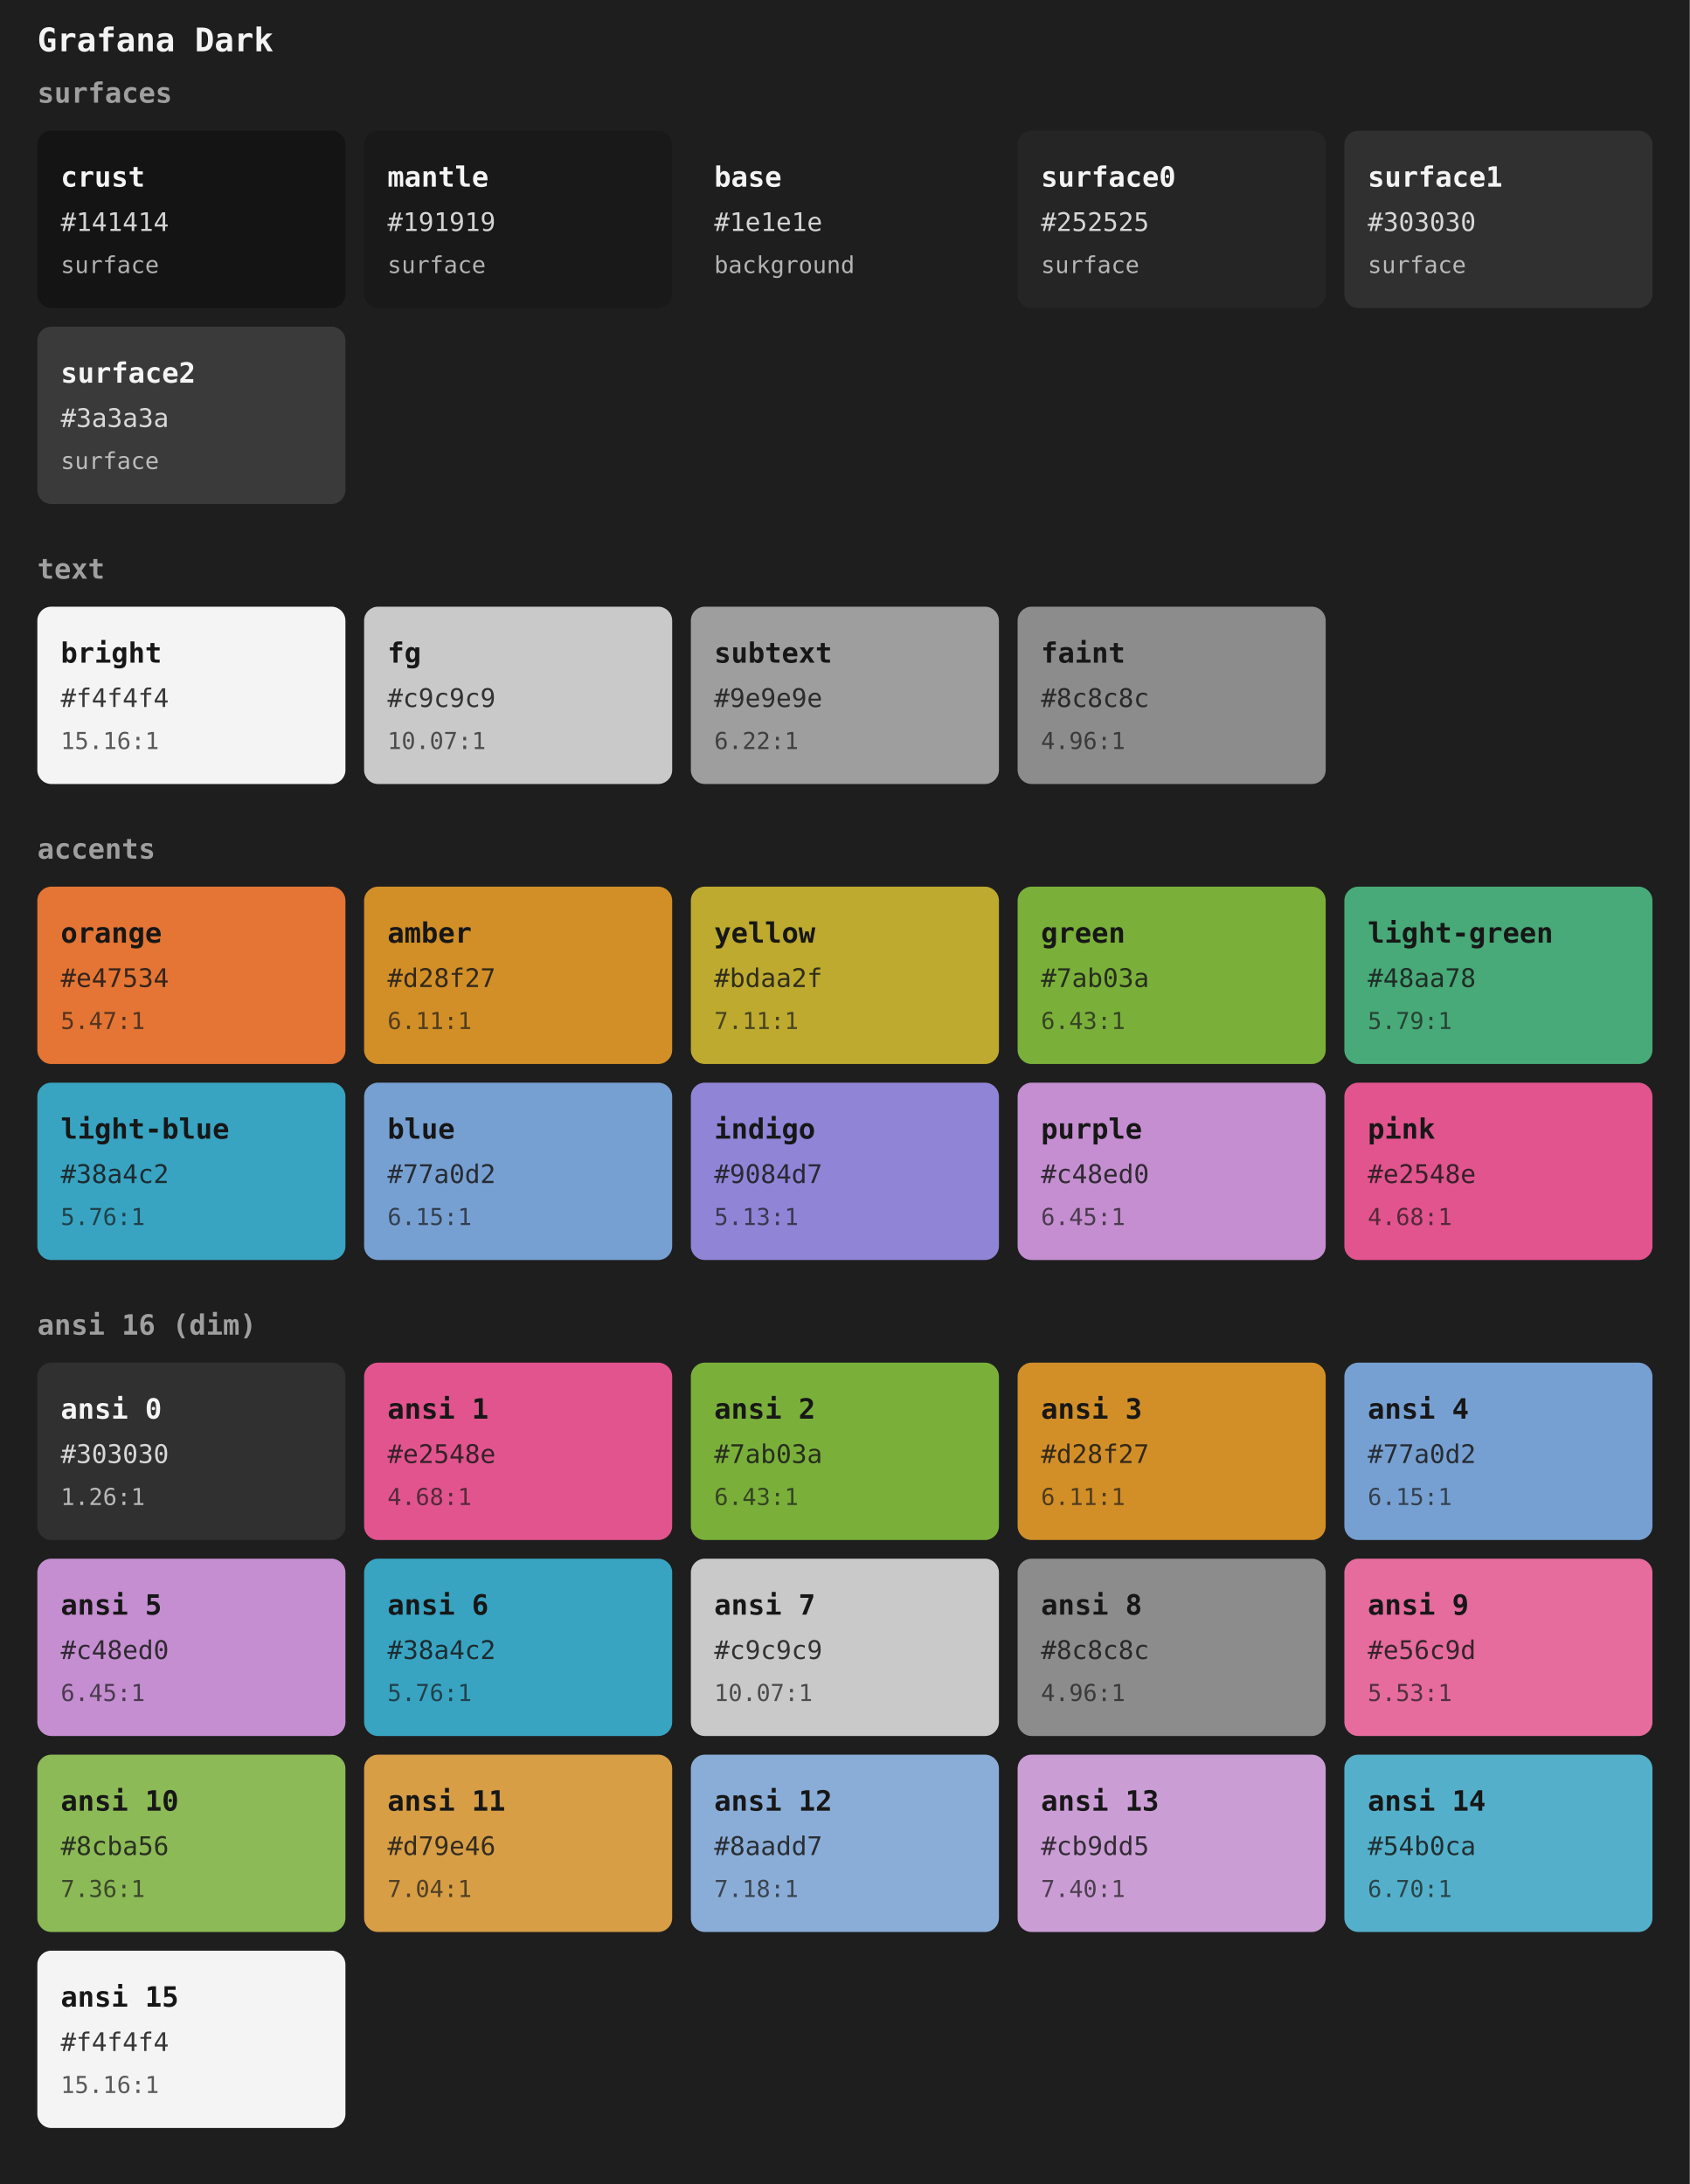
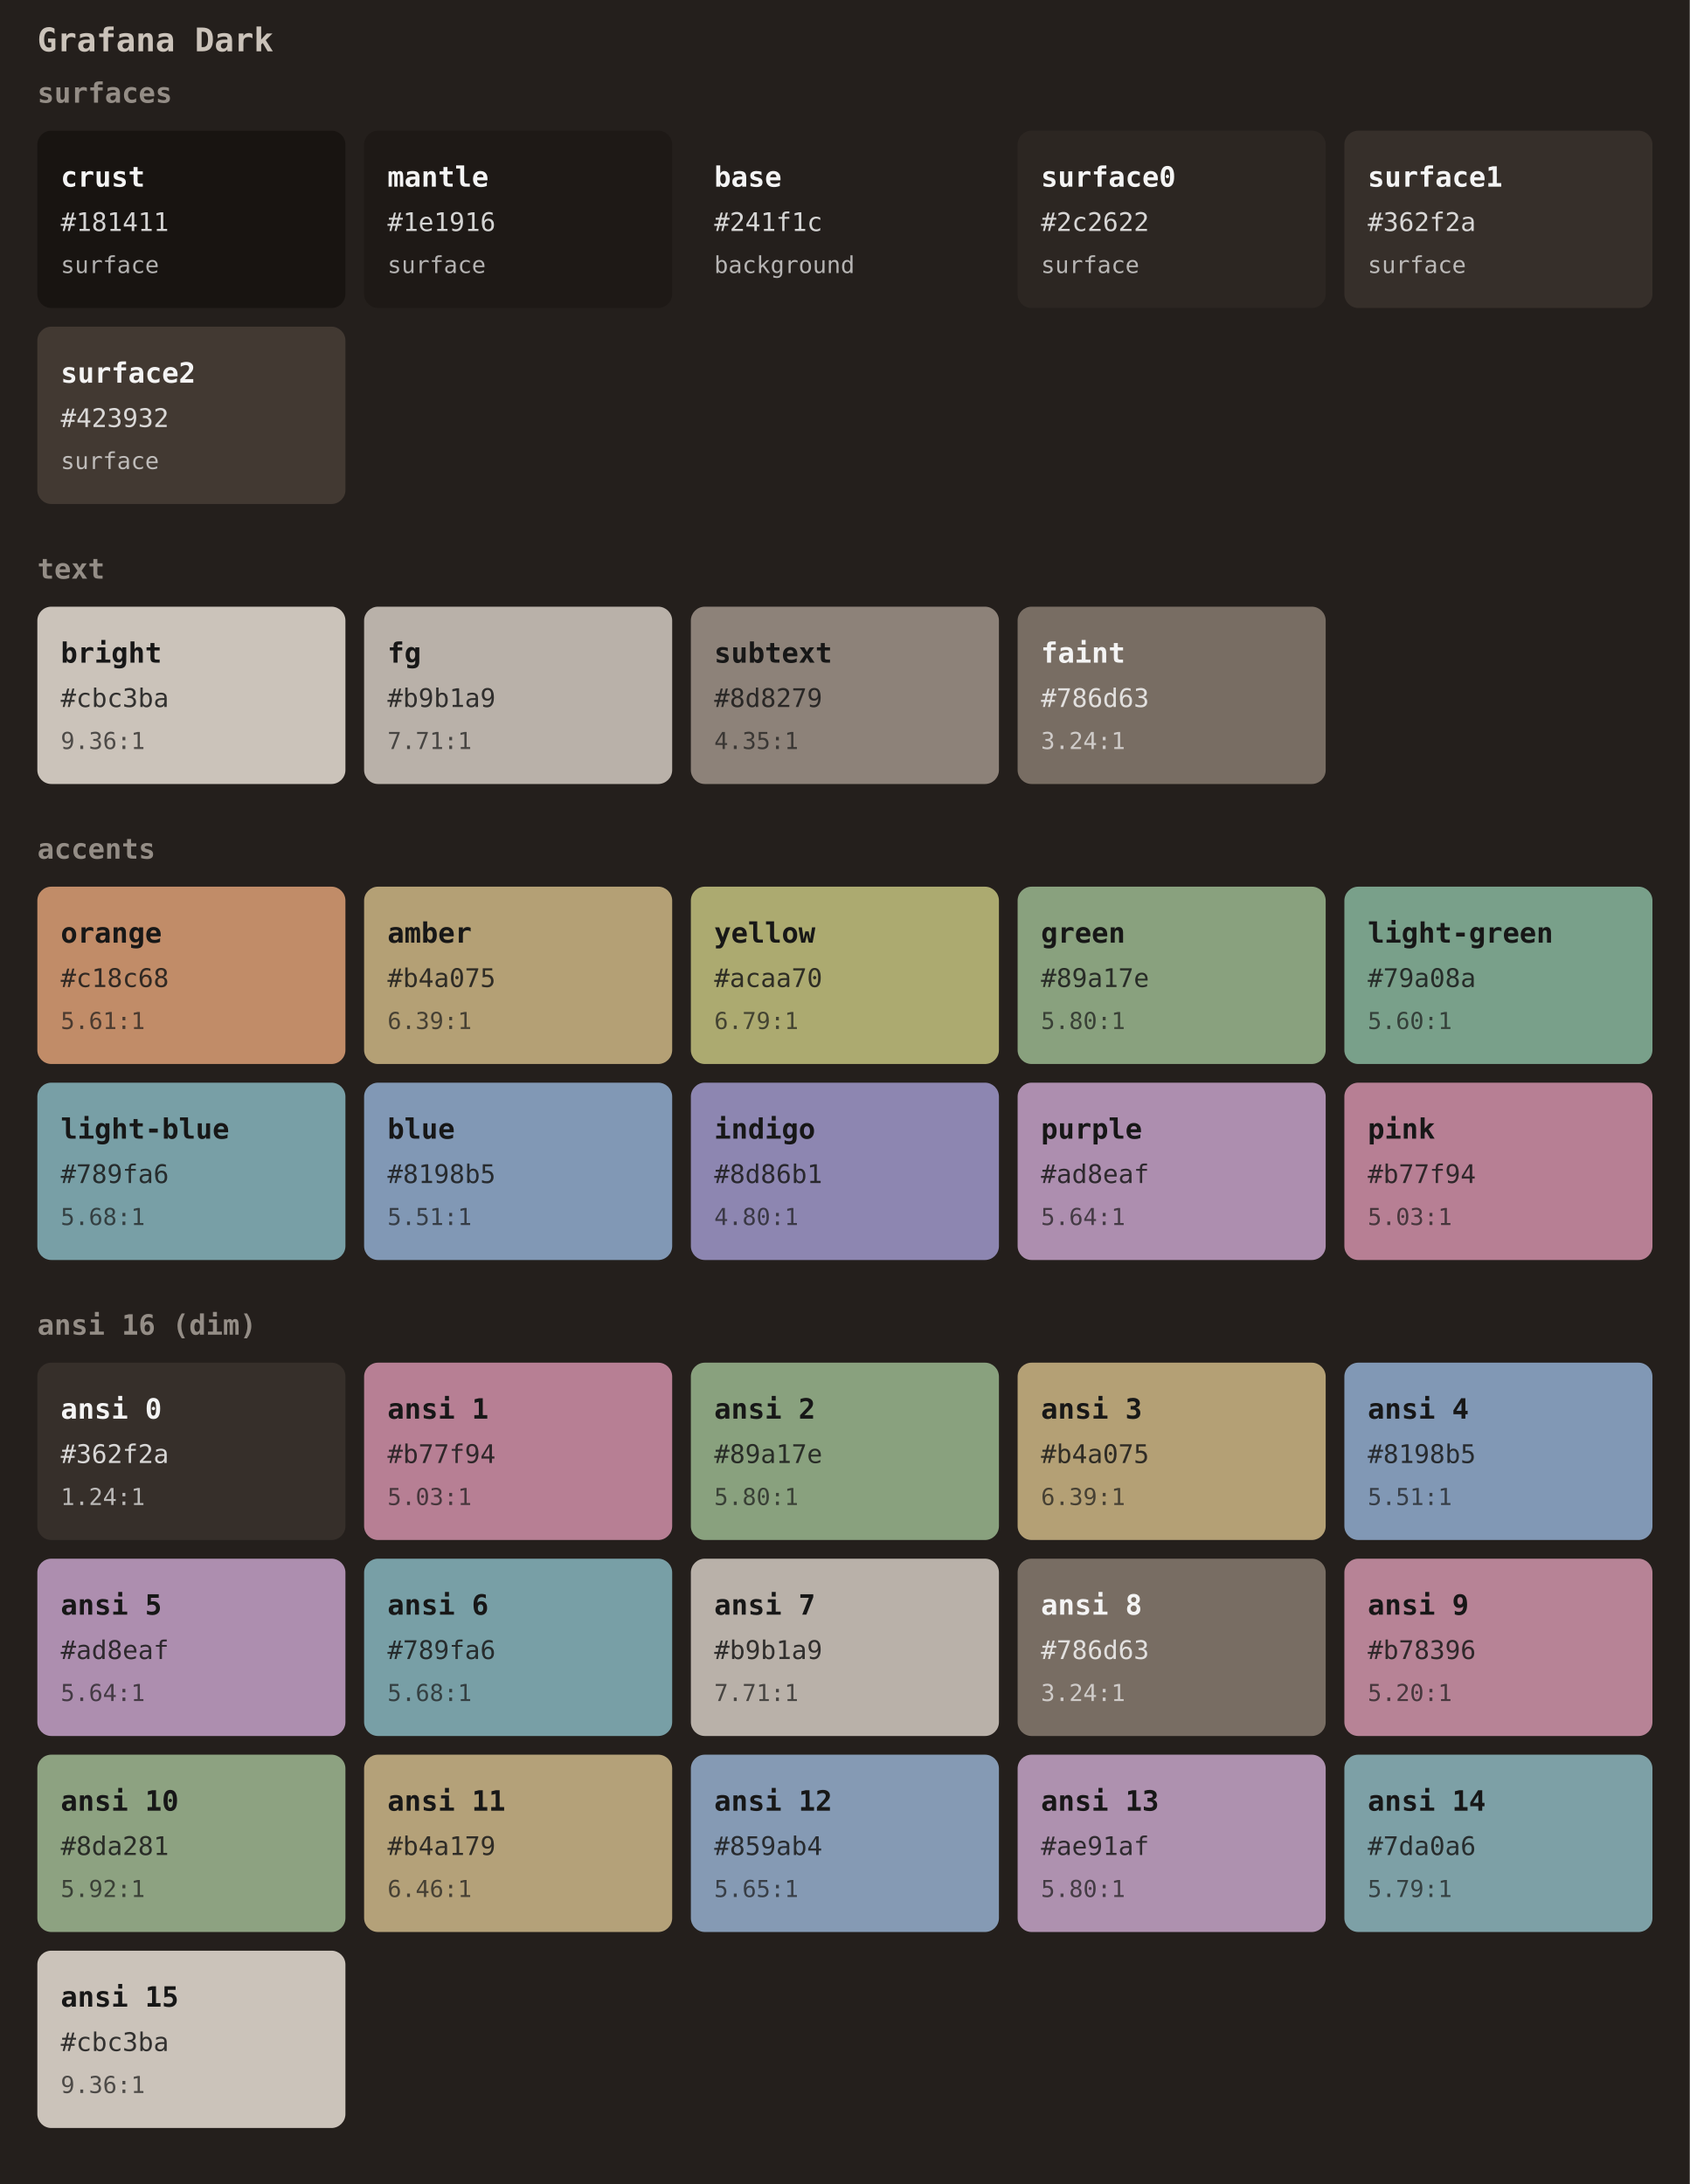
<svg xmlns="http://www.w3.org/2000/svg" width="724" height="936" viewBox="0 0 724 936" role="img" aria-label="Grafana Dark palette swatches">
-   <rect width="724" height="936" fill="#1e1e1e" />
-   <text x="16" y="22" font-family="ui-monospace, SFMono-Regular, Menlo, Consolas, monospace" font-size="14" font-weight="700" fill="#f4f4f4">Grafana Dark</text>
-   <text x="16" y="44" font-family="ui-monospace, SFMono-Regular, Menlo, Consolas, monospace" font-size="12" font-weight="700" fill="#c9c9c9" opacity="0.75">surfaces</text>
-   <rect x="16" y="56" width="132" height="76" rx="6" fill="#141414" />
+   <rect width="724" height="936" fill="#241f1c" />
+   <text x="16" y="22" font-family="ui-monospace, SFMono-Regular, Menlo, Consolas, monospace" font-size="14" font-weight="700" fill="#cbc3ba">Grafana Dark</text>
+   <text x="16" y="44" font-family="ui-monospace, SFMono-Regular, Menlo, Consolas, monospace" font-size="12" font-weight="700" fill="#b9b1a9" opacity="0.75">surfaces</text>
+   <rect x="16" y="56" width="132" height="76" rx="6" fill="#181411" />
  <text x="26" y="80" font-family="ui-monospace, SFMono-Regular, Menlo, Consolas, monospace" font-size="12" font-weight="600" fill="#f4f4f4">crust</text>
-   <text x="26" y="99" font-family="ui-monospace, SFMono-Regular, Menlo, Consolas, monospace" font-size="11" fill="#f4f4f4" opacity="0.85">#141414</text>
+   <text x="26" y="99" font-family="ui-monospace, SFMono-Regular, Menlo, Consolas, monospace" font-size="11" fill="#f4f4f4" opacity="0.85">#181411</text>
  <text x="26" y="117" font-family="ui-monospace, SFMono-Regular, Menlo, Consolas, monospace" font-size="10" fill="#f4f4f4" opacity="0.7">surface</text>
-   <rect x="156" y="56" width="132" height="76" rx="6" fill="#191919" />
+   <rect x="156" y="56" width="132" height="76" rx="6" fill="#1e1916" />
  <text x="166" y="80" font-family="ui-monospace, SFMono-Regular, Menlo, Consolas, monospace" font-size="12" font-weight="600" fill="#f4f4f4">mantle</text>
-   <text x="166" y="99" font-family="ui-monospace, SFMono-Regular, Menlo, Consolas, monospace" font-size="11" fill="#f4f4f4" opacity="0.85">#191919</text>
+   <text x="166" y="99" font-family="ui-monospace, SFMono-Regular, Menlo, Consolas, monospace" font-size="11" fill="#f4f4f4" opacity="0.85">#1e1916</text>
  <text x="166" y="117" font-family="ui-monospace, SFMono-Regular, Menlo, Consolas, monospace" font-size="10" fill="#f4f4f4" opacity="0.7">surface</text>
-   <rect x="296" y="56" width="132" height="76" rx="6" fill="#1e1e1e" />
+   <rect x="296" y="56" width="132" height="76" rx="6" fill="#241f1c" />
  <text x="306" y="80" font-family="ui-monospace, SFMono-Regular, Menlo, Consolas, monospace" font-size="12" font-weight="600" fill="#f4f4f4">base</text>
-   <text x="306" y="99" font-family="ui-monospace, SFMono-Regular, Menlo, Consolas, monospace" font-size="11" fill="#f4f4f4" opacity="0.85">#1e1e1e</text>
+   <text x="306" y="99" font-family="ui-monospace, SFMono-Regular, Menlo, Consolas, monospace" font-size="11" fill="#f4f4f4" opacity="0.85">#241f1c</text>
  <text x="306" y="117" font-family="ui-monospace, SFMono-Regular, Menlo, Consolas, monospace" font-size="10" fill="#f4f4f4" opacity="0.7">background</text>
-   <rect x="436" y="56" width="132" height="76" rx="6" fill="#252525" />
+   <rect x="436" y="56" width="132" height="76" rx="6" fill="#2c2622" />
  <text x="446" y="80" font-family="ui-monospace, SFMono-Regular, Menlo, Consolas, monospace" font-size="12" font-weight="600" fill="#f4f4f4">surface0</text>
-   <text x="446" y="99" font-family="ui-monospace, SFMono-Regular, Menlo, Consolas, monospace" font-size="11" fill="#f4f4f4" opacity="0.85">#252525</text>
+   <text x="446" y="99" font-family="ui-monospace, SFMono-Regular, Menlo, Consolas, monospace" font-size="11" fill="#f4f4f4" opacity="0.85">#2c2622</text>
  <text x="446" y="117" font-family="ui-monospace, SFMono-Regular, Menlo, Consolas, monospace" font-size="10" fill="#f4f4f4" opacity="0.7">surface</text>
-   <rect x="576" y="56" width="132" height="76" rx="6" fill="#303030" />
+   <rect x="576" y="56" width="132" height="76" rx="6" fill="#362f2a" />
  <text x="586" y="80" font-family="ui-monospace, SFMono-Regular, Menlo, Consolas, monospace" font-size="12" font-weight="600" fill="#f4f4f4">surface1</text>
-   <text x="586" y="99" font-family="ui-monospace, SFMono-Regular, Menlo, Consolas, monospace" font-size="11" fill="#f4f4f4" opacity="0.85">#303030</text>
+   <text x="586" y="99" font-family="ui-monospace, SFMono-Regular, Menlo, Consolas, monospace" font-size="11" fill="#f4f4f4" opacity="0.85">#362f2a</text>
  <text x="586" y="117" font-family="ui-monospace, SFMono-Regular, Menlo, Consolas, monospace" font-size="10" fill="#f4f4f4" opacity="0.7">surface</text>
-   <rect x="16" y="140" width="132" height="76" rx="6" fill="#3a3a3a" />
+   <rect x="16" y="140" width="132" height="76" rx="6" fill="#423932" />
  <text x="26" y="164" font-family="ui-monospace, SFMono-Regular, Menlo, Consolas, monospace" font-size="12" font-weight="600" fill="#f4f4f4">surface2</text>
-   <text x="26" y="183" font-family="ui-monospace, SFMono-Regular, Menlo, Consolas, monospace" font-size="11" fill="#f4f4f4" opacity="0.85">#3a3a3a</text>
+   <text x="26" y="183" font-family="ui-monospace, SFMono-Regular, Menlo, Consolas, monospace" font-size="11" fill="#f4f4f4" opacity="0.85">#423932</text>
  <text x="26" y="201" font-family="ui-monospace, SFMono-Regular, Menlo, Consolas, monospace" font-size="10" fill="#f4f4f4" opacity="0.7">surface</text>
-   <text x="16" y="248" font-family="ui-monospace, SFMono-Regular, Menlo, Consolas, monospace" font-size="12" font-weight="700" fill="#c9c9c9" opacity="0.75">text</text>
-   <rect x="16" y="260" width="132" height="76" rx="6" fill="#f4f4f4" />
+   <text x="16" y="248" font-family="ui-monospace, SFMono-Regular, Menlo, Consolas, monospace" font-size="12" font-weight="700" fill="#b9b1a9" opacity="0.75">text</text>
+   <rect x="16" y="260" width="132" height="76" rx="6" fill="#cbc3ba" />
  <text x="26" y="284" font-family="ui-monospace, SFMono-Regular, Menlo, Consolas, monospace" font-size="12" font-weight="600" fill="#171717">bright</text>
-   <text x="26" y="303" font-family="ui-monospace, SFMono-Regular, Menlo, Consolas, monospace" font-size="11" fill="#171717" opacity="0.85">#f4f4f4</text>
-   <text x="26" y="321" font-family="ui-monospace, SFMono-Regular, Menlo, Consolas, monospace" font-size="10" fill="#171717" opacity="0.7">15.16:1</text>
-   <rect x="156" y="260" width="132" height="76" rx="6" fill="#c9c9c9" />
+   <text x="26" y="303" font-family="ui-monospace, SFMono-Regular, Menlo, Consolas, monospace" font-size="11" fill="#171717" opacity="0.85">#cbc3ba</text>
+   <text x="26" y="321" font-family="ui-monospace, SFMono-Regular, Menlo, Consolas, monospace" font-size="10" fill="#171717" opacity="0.7">9.36:1</text>
+   <rect x="156" y="260" width="132" height="76" rx="6" fill="#b9b1a9" />
  <text x="166" y="284" font-family="ui-monospace, SFMono-Regular, Menlo, Consolas, monospace" font-size="12" font-weight="600" fill="#171717">fg</text>
-   <text x="166" y="303" font-family="ui-monospace, SFMono-Regular, Menlo, Consolas, monospace" font-size="11" fill="#171717" opacity="0.85">#c9c9c9</text>
-   <text x="166" y="321" font-family="ui-monospace, SFMono-Regular, Menlo, Consolas, monospace" font-size="10" fill="#171717" opacity="0.7">10.07:1</text>
-   <rect x="296" y="260" width="132" height="76" rx="6" fill="#9e9e9e" />
+   <text x="166" y="303" font-family="ui-monospace, SFMono-Regular, Menlo, Consolas, monospace" font-size="11" fill="#171717" opacity="0.85">#b9b1a9</text>
+   <text x="166" y="321" font-family="ui-monospace, SFMono-Regular, Menlo, Consolas, monospace" font-size="10" fill="#171717" opacity="0.7">7.71:1</text>
+   <rect x="296" y="260" width="132" height="76" rx="6" fill="#8d8279" />
  <text x="306" y="284" font-family="ui-monospace, SFMono-Regular, Menlo, Consolas, monospace" font-size="12" font-weight="600" fill="#171717">subtext</text>
-   <text x="306" y="303" font-family="ui-monospace, SFMono-Regular, Menlo, Consolas, monospace" font-size="11" fill="#171717" opacity="0.85">#9e9e9e</text>
-   <text x="306" y="321" font-family="ui-monospace, SFMono-Regular, Menlo, Consolas, monospace" font-size="10" fill="#171717" opacity="0.7">6.22:1</text>
-   <rect x="436" y="260" width="132" height="76" rx="6" fill="#8c8c8c" />
-   <text x="446" y="284" font-family="ui-monospace, SFMono-Regular, Menlo, Consolas, monospace" font-size="12" font-weight="600" fill="#171717">faint</text>
-   <text x="446" y="303" font-family="ui-monospace, SFMono-Regular, Menlo, Consolas, monospace" font-size="11" fill="#171717" opacity="0.85">#8c8c8c</text>
-   <text x="446" y="321" font-family="ui-monospace, SFMono-Regular, Menlo, Consolas, monospace" font-size="10" fill="#171717" opacity="0.7">4.96:1</text>
-   <text x="16" y="368" font-family="ui-monospace, SFMono-Regular, Menlo, Consolas, monospace" font-size="12" font-weight="700" fill="#c9c9c9" opacity="0.75">accents</text>
-   <rect x="16" y="380" width="132" height="76" rx="6" fill="#e47534" />
+   <text x="306" y="303" font-family="ui-monospace, SFMono-Regular, Menlo, Consolas, monospace" font-size="11" fill="#171717" opacity="0.85">#8d8279</text>
+   <text x="306" y="321" font-family="ui-monospace, SFMono-Regular, Menlo, Consolas, monospace" font-size="10" fill="#171717" opacity="0.7">4.35:1</text>
+   <rect x="436" y="260" width="132" height="76" rx="6" fill="#786d63" />
+   <text x="446" y="284" font-family="ui-monospace, SFMono-Regular, Menlo, Consolas, monospace" font-size="12" font-weight="600" fill="#f4f4f4">faint</text>
+   <text x="446" y="303" font-family="ui-monospace, SFMono-Regular, Menlo, Consolas, monospace" font-size="11" fill="#f4f4f4" opacity="0.85">#786d63</text>
+   <text x="446" y="321" font-family="ui-monospace, SFMono-Regular, Menlo, Consolas, monospace" font-size="10" fill="#f4f4f4" opacity="0.7">3.24:1</text>
+   <text x="16" y="368" font-family="ui-monospace, SFMono-Regular, Menlo, Consolas, monospace" font-size="12" font-weight="700" fill="#b9b1a9" opacity="0.75">accents</text>
+   <rect x="16" y="380" width="132" height="76" rx="6" fill="#c18c68" />
  <text x="26" y="404" font-family="ui-monospace, SFMono-Regular, Menlo, Consolas, monospace" font-size="12" font-weight="600" fill="#171717">orange</text>
-   <text x="26" y="423" font-family="ui-monospace, SFMono-Regular, Menlo, Consolas, monospace" font-size="11" fill="#171717" opacity="0.85">#e47534</text>
-   <text x="26" y="441" font-family="ui-monospace, SFMono-Regular, Menlo, Consolas, monospace" font-size="10" fill="#171717" opacity="0.7">5.47:1</text>
-   <rect x="156" y="380" width="132" height="76" rx="6" fill="#d28f27" />
+   <text x="26" y="423" font-family="ui-monospace, SFMono-Regular, Menlo, Consolas, monospace" font-size="11" fill="#171717" opacity="0.85">#c18c68</text>
+   <text x="26" y="441" font-family="ui-monospace, SFMono-Regular, Menlo, Consolas, monospace" font-size="10" fill="#171717" opacity="0.7">5.61:1</text>
+   <rect x="156" y="380" width="132" height="76" rx="6" fill="#b4a075" />
  <text x="166" y="404" font-family="ui-monospace, SFMono-Regular, Menlo, Consolas, monospace" font-size="12" font-weight="600" fill="#171717">amber</text>
-   <text x="166" y="423" font-family="ui-monospace, SFMono-Regular, Menlo, Consolas, monospace" font-size="11" fill="#171717" opacity="0.85">#d28f27</text>
-   <text x="166" y="441" font-family="ui-monospace, SFMono-Regular, Menlo, Consolas, monospace" font-size="10" fill="#171717" opacity="0.7">6.11:1</text>
-   <rect x="296" y="380" width="132" height="76" rx="6" fill="#bdaa2f" />
+   <text x="166" y="423" font-family="ui-monospace, SFMono-Regular, Menlo, Consolas, monospace" font-size="11" fill="#171717" opacity="0.85">#b4a075</text>
+   <text x="166" y="441" font-family="ui-monospace, SFMono-Regular, Menlo, Consolas, monospace" font-size="10" fill="#171717" opacity="0.7">6.39:1</text>
+   <rect x="296" y="380" width="132" height="76" rx="6" fill="#acaa70" />
  <text x="306" y="404" font-family="ui-monospace, SFMono-Regular, Menlo, Consolas, monospace" font-size="12" font-weight="600" fill="#171717">yellow</text>
-   <text x="306" y="423" font-family="ui-monospace, SFMono-Regular, Menlo, Consolas, monospace" font-size="11" fill="#171717" opacity="0.85">#bdaa2f</text>
-   <text x="306" y="441" font-family="ui-monospace, SFMono-Regular, Menlo, Consolas, monospace" font-size="10" fill="#171717" opacity="0.7">7.11:1</text>
-   <rect x="436" y="380" width="132" height="76" rx="6" fill="#7ab03a" />
+   <text x="306" y="423" font-family="ui-monospace, SFMono-Regular, Menlo, Consolas, monospace" font-size="11" fill="#171717" opacity="0.85">#acaa70</text>
+   <text x="306" y="441" font-family="ui-monospace, SFMono-Regular, Menlo, Consolas, monospace" font-size="10" fill="#171717" opacity="0.7">6.79:1</text>
+   <rect x="436" y="380" width="132" height="76" rx="6" fill="#89a17e" />
  <text x="446" y="404" font-family="ui-monospace, SFMono-Regular, Menlo, Consolas, monospace" font-size="12" font-weight="600" fill="#171717">green</text>
-   <text x="446" y="423" font-family="ui-monospace, SFMono-Regular, Menlo, Consolas, monospace" font-size="11" fill="#171717" opacity="0.85">#7ab03a</text>
-   <text x="446" y="441" font-family="ui-monospace, SFMono-Regular, Menlo, Consolas, monospace" font-size="10" fill="#171717" opacity="0.7">6.43:1</text>
-   <rect x="576" y="380" width="132" height="76" rx="6" fill="#48aa78" />
+   <text x="446" y="423" font-family="ui-monospace, SFMono-Regular, Menlo, Consolas, monospace" font-size="11" fill="#171717" opacity="0.85">#89a17e</text>
+   <text x="446" y="441" font-family="ui-monospace, SFMono-Regular, Menlo, Consolas, monospace" font-size="10" fill="#171717" opacity="0.7">5.80:1</text>
+   <rect x="576" y="380" width="132" height="76" rx="6" fill="#79a08a" />
  <text x="586" y="404" font-family="ui-monospace, SFMono-Regular, Menlo, Consolas, monospace" font-size="12" font-weight="600" fill="#171717">light-green</text>
-   <text x="586" y="423" font-family="ui-monospace, SFMono-Regular, Menlo, Consolas, monospace" font-size="11" fill="#171717" opacity="0.85">#48aa78</text>
-   <text x="586" y="441" font-family="ui-monospace, SFMono-Regular, Menlo, Consolas, monospace" font-size="10" fill="#171717" opacity="0.7">5.79:1</text>
-   <rect x="16" y="464" width="132" height="76" rx="6" fill="#38a4c2" />
+   <text x="586" y="423" font-family="ui-monospace, SFMono-Regular, Menlo, Consolas, monospace" font-size="11" fill="#171717" opacity="0.85">#79a08a</text>
+   <text x="586" y="441" font-family="ui-monospace, SFMono-Regular, Menlo, Consolas, monospace" font-size="10" fill="#171717" opacity="0.7">5.60:1</text>
+   <rect x="16" y="464" width="132" height="76" rx="6" fill="#789fa6" />
  <text x="26" y="488" font-family="ui-monospace, SFMono-Regular, Menlo, Consolas, monospace" font-size="12" font-weight="600" fill="#171717">light-blue</text>
-   <text x="26" y="507" font-family="ui-monospace, SFMono-Regular, Menlo, Consolas, monospace" font-size="11" fill="#171717" opacity="0.85">#38a4c2</text>
-   <text x="26" y="525" font-family="ui-monospace, SFMono-Regular, Menlo, Consolas, monospace" font-size="10" fill="#171717" opacity="0.7">5.76:1</text>
-   <rect x="156" y="464" width="132" height="76" rx="6" fill="#77a0d2" />
+   <text x="26" y="507" font-family="ui-monospace, SFMono-Regular, Menlo, Consolas, monospace" font-size="11" fill="#171717" opacity="0.85">#789fa6</text>
+   <text x="26" y="525" font-family="ui-monospace, SFMono-Regular, Menlo, Consolas, monospace" font-size="10" fill="#171717" opacity="0.7">5.68:1</text>
+   <rect x="156" y="464" width="132" height="76" rx="6" fill="#8198b5" />
  <text x="166" y="488" font-family="ui-monospace, SFMono-Regular, Menlo, Consolas, monospace" font-size="12" font-weight="600" fill="#171717">blue</text>
-   <text x="166" y="507" font-family="ui-monospace, SFMono-Regular, Menlo, Consolas, monospace" font-size="11" fill="#171717" opacity="0.85">#77a0d2</text>
-   <text x="166" y="525" font-family="ui-monospace, SFMono-Regular, Menlo, Consolas, monospace" font-size="10" fill="#171717" opacity="0.7">6.15:1</text>
-   <rect x="296" y="464" width="132" height="76" rx="6" fill="#9084d7" />
+   <text x="166" y="507" font-family="ui-monospace, SFMono-Regular, Menlo, Consolas, monospace" font-size="11" fill="#171717" opacity="0.85">#8198b5</text>
+   <text x="166" y="525" font-family="ui-monospace, SFMono-Regular, Menlo, Consolas, monospace" font-size="10" fill="#171717" opacity="0.7">5.51:1</text>
+   <rect x="296" y="464" width="132" height="76" rx="6" fill="#8d86b1" />
  <text x="306" y="488" font-family="ui-monospace, SFMono-Regular, Menlo, Consolas, monospace" font-size="12" font-weight="600" fill="#171717">indigo</text>
-   <text x="306" y="507" font-family="ui-monospace, SFMono-Regular, Menlo, Consolas, monospace" font-size="11" fill="#171717" opacity="0.85">#9084d7</text>
-   <text x="306" y="525" font-family="ui-monospace, SFMono-Regular, Menlo, Consolas, monospace" font-size="10" fill="#171717" opacity="0.7">5.13:1</text>
-   <rect x="436" y="464" width="132" height="76" rx="6" fill="#c48ed0" />
+   <text x="306" y="507" font-family="ui-monospace, SFMono-Regular, Menlo, Consolas, monospace" font-size="11" fill="#171717" opacity="0.85">#8d86b1</text>
+   <text x="306" y="525" font-family="ui-monospace, SFMono-Regular, Menlo, Consolas, monospace" font-size="10" fill="#171717" opacity="0.7">4.80:1</text>
+   <rect x="436" y="464" width="132" height="76" rx="6" fill="#ad8eaf" />
  <text x="446" y="488" font-family="ui-monospace, SFMono-Regular, Menlo, Consolas, monospace" font-size="12" font-weight="600" fill="#171717">purple</text>
-   <text x="446" y="507" font-family="ui-monospace, SFMono-Regular, Menlo, Consolas, monospace" font-size="11" fill="#171717" opacity="0.85">#c48ed0</text>
-   <text x="446" y="525" font-family="ui-monospace, SFMono-Regular, Menlo, Consolas, monospace" font-size="10" fill="#171717" opacity="0.7">6.45:1</text>
-   <rect x="576" y="464" width="132" height="76" rx="6" fill="#e2548e" />
+   <text x="446" y="507" font-family="ui-monospace, SFMono-Regular, Menlo, Consolas, monospace" font-size="11" fill="#171717" opacity="0.85">#ad8eaf</text>
+   <text x="446" y="525" font-family="ui-monospace, SFMono-Regular, Menlo, Consolas, monospace" font-size="10" fill="#171717" opacity="0.7">5.64:1</text>
+   <rect x="576" y="464" width="132" height="76" rx="6" fill="#b77f94" />
  <text x="586" y="488" font-family="ui-monospace, SFMono-Regular, Menlo, Consolas, monospace" font-size="12" font-weight="600" fill="#171717">pink</text>
-   <text x="586" y="507" font-family="ui-monospace, SFMono-Regular, Menlo, Consolas, monospace" font-size="11" fill="#171717" opacity="0.85">#e2548e</text>
-   <text x="586" y="525" font-family="ui-monospace, SFMono-Regular, Menlo, Consolas, monospace" font-size="10" fill="#171717" opacity="0.7">4.68:1</text>
-   <text x="16" y="572" font-family="ui-monospace, SFMono-Regular, Menlo, Consolas, monospace" font-size="12" font-weight="700" fill="#c9c9c9" opacity="0.75">ansi 16 (dim)</text>
-   <rect x="16" y="584" width="132" height="76" rx="6" fill="#303030" />
+   <text x="586" y="507" font-family="ui-monospace, SFMono-Regular, Menlo, Consolas, monospace" font-size="11" fill="#171717" opacity="0.85">#b77f94</text>
+   <text x="586" y="525" font-family="ui-monospace, SFMono-Regular, Menlo, Consolas, monospace" font-size="10" fill="#171717" opacity="0.7">5.03:1</text>
+   <text x="16" y="572" font-family="ui-monospace, SFMono-Regular, Menlo, Consolas, monospace" font-size="12" font-weight="700" fill="#b9b1a9" opacity="0.75">ansi 16 (dim)</text>
+   <rect x="16" y="584" width="132" height="76" rx="6" fill="#362f2a" />
  <text x="26" y="608" font-family="ui-monospace, SFMono-Regular, Menlo, Consolas, monospace" font-size="12" font-weight="600" fill="#f4f4f4">ansi 0</text>
-   <text x="26" y="627" font-family="ui-monospace, SFMono-Regular, Menlo, Consolas, monospace" font-size="11" fill="#f4f4f4" opacity="0.85">#303030</text>
-   <text x="26" y="645" font-family="ui-monospace, SFMono-Regular, Menlo, Consolas, monospace" font-size="10" fill="#f4f4f4" opacity="0.7">1.26:1</text>
-   <rect x="156" y="584" width="132" height="76" rx="6" fill="#e2548e" />
+   <text x="26" y="627" font-family="ui-monospace, SFMono-Regular, Menlo, Consolas, monospace" font-size="11" fill="#f4f4f4" opacity="0.85">#362f2a</text>
+   <text x="26" y="645" font-family="ui-monospace, SFMono-Regular, Menlo, Consolas, monospace" font-size="10" fill="#f4f4f4" opacity="0.7">1.24:1</text>
+   <rect x="156" y="584" width="132" height="76" rx="6" fill="#b77f94" />
  <text x="166" y="608" font-family="ui-monospace, SFMono-Regular, Menlo, Consolas, monospace" font-size="12" font-weight="600" fill="#171717">ansi 1</text>
-   <text x="166" y="627" font-family="ui-monospace, SFMono-Regular, Menlo, Consolas, monospace" font-size="11" fill="#171717" opacity="0.85">#e2548e</text>
-   <text x="166" y="645" font-family="ui-monospace, SFMono-Regular, Menlo, Consolas, monospace" font-size="10" fill="#171717" opacity="0.7">4.68:1</text>
-   <rect x="296" y="584" width="132" height="76" rx="6" fill="#7ab03a" />
+   <text x="166" y="627" font-family="ui-monospace, SFMono-Regular, Menlo, Consolas, monospace" font-size="11" fill="#171717" opacity="0.85">#b77f94</text>
+   <text x="166" y="645" font-family="ui-monospace, SFMono-Regular, Menlo, Consolas, monospace" font-size="10" fill="#171717" opacity="0.7">5.03:1</text>
+   <rect x="296" y="584" width="132" height="76" rx="6" fill="#89a17e" />
  <text x="306" y="608" font-family="ui-monospace, SFMono-Regular, Menlo, Consolas, monospace" font-size="12" font-weight="600" fill="#171717">ansi 2</text>
-   <text x="306" y="627" font-family="ui-monospace, SFMono-Regular, Menlo, Consolas, monospace" font-size="11" fill="#171717" opacity="0.85">#7ab03a</text>
-   <text x="306" y="645" font-family="ui-monospace, SFMono-Regular, Menlo, Consolas, monospace" font-size="10" fill="#171717" opacity="0.7">6.43:1</text>
-   <rect x="436" y="584" width="132" height="76" rx="6" fill="#d28f27" />
+   <text x="306" y="627" font-family="ui-monospace, SFMono-Regular, Menlo, Consolas, monospace" font-size="11" fill="#171717" opacity="0.85">#89a17e</text>
+   <text x="306" y="645" font-family="ui-monospace, SFMono-Regular, Menlo, Consolas, monospace" font-size="10" fill="#171717" opacity="0.7">5.80:1</text>
+   <rect x="436" y="584" width="132" height="76" rx="6" fill="#b4a075" />
  <text x="446" y="608" font-family="ui-monospace, SFMono-Regular, Menlo, Consolas, monospace" font-size="12" font-weight="600" fill="#171717">ansi 3</text>
-   <text x="446" y="627" font-family="ui-monospace, SFMono-Regular, Menlo, Consolas, monospace" font-size="11" fill="#171717" opacity="0.85">#d28f27</text>
-   <text x="446" y="645" font-family="ui-monospace, SFMono-Regular, Menlo, Consolas, monospace" font-size="10" fill="#171717" opacity="0.7">6.11:1</text>
-   <rect x="576" y="584" width="132" height="76" rx="6" fill="#77a0d2" />
+   <text x="446" y="627" font-family="ui-monospace, SFMono-Regular, Menlo, Consolas, monospace" font-size="11" fill="#171717" opacity="0.85">#b4a075</text>
+   <text x="446" y="645" font-family="ui-monospace, SFMono-Regular, Menlo, Consolas, monospace" font-size="10" fill="#171717" opacity="0.7">6.39:1</text>
+   <rect x="576" y="584" width="132" height="76" rx="6" fill="#8198b5" />
  <text x="586" y="608" font-family="ui-monospace, SFMono-Regular, Menlo, Consolas, monospace" font-size="12" font-weight="600" fill="#171717">ansi 4</text>
-   <text x="586" y="627" font-family="ui-monospace, SFMono-Regular, Menlo, Consolas, monospace" font-size="11" fill="#171717" opacity="0.85">#77a0d2</text>
-   <text x="586" y="645" font-family="ui-monospace, SFMono-Regular, Menlo, Consolas, monospace" font-size="10" fill="#171717" opacity="0.7">6.15:1</text>
-   <rect x="16" y="668" width="132" height="76" rx="6" fill="#c48ed0" />
+   <text x="586" y="627" font-family="ui-monospace, SFMono-Regular, Menlo, Consolas, monospace" font-size="11" fill="#171717" opacity="0.85">#8198b5</text>
+   <text x="586" y="645" font-family="ui-monospace, SFMono-Regular, Menlo, Consolas, monospace" font-size="10" fill="#171717" opacity="0.7">5.51:1</text>
+   <rect x="16" y="668" width="132" height="76" rx="6" fill="#ad8eaf" />
  <text x="26" y="692" font-family="ui-monospace, SFMono-Regular, Menlo, Consolas, monospace" font-size="12" font-weight="600" fill="#171717">ansi 5</text>
-   <text x="26" y="711" font-family="ui-monospace, SFMono-Regular, Menlo, Consolas, monospace" font-size="11" fill="#171717" opacity="0.85">#c48ed0</text>
-   <text x="26" y="729" font-family="ui-monospace, SFMono-Regular, Menlo, Consolas, monospace" font-size="10" fill="#171717" opacity="0.7">6.45:1</text>
-   <rect x="156" y="668" width="132" height="76" rx="6" fill="#38a4c2" />
+   <text x="26" y="711" font-family="ui-monospace, SFMono-Regular, Menlo, Consolas, monospace" font-size="11" fill="#171717" opacity="0.85">#ad8eaf</text>
+   <text x="26" y="729" font-family="ui-monospace, SFMono-Regular, Menlo, Consolas, monospace" font-size="10" fill="#171717" opacity="0.7">5.64:1</text>
+   <rect x="156" y="668" width="132" height="76" rx="6" fill="#789fa6" />
  <text x="166" y="692" font-family="ui-monospace, SFMono-Regular, Menlo, Consolas, monospace" font-size="12" font-weight="600" fill="#171717">ansi 6</text>
-   <text x="166" y="711" font-family="ui-monospace, SFMono-Regular, Menlo, Consolas, monospace" font-size="11" fill="#171717" opacity="0.85">#38a4c2</text>
-   <text x="166" y="729" font-family="ui-monospace, SFMono-Regular, Menlo, Consolas, monospace" font-size="10" fill="#171717" opacity="0.7">5.76:1</text>
-   <rect x="296" y="668" width="132" height="76" rx="6" fill="#c9c9c9" />
+   <text x="166" y="711" font-family="ui-monospace, SFMono-Regular, Menlo, Consolas, monospace" font-size="11" fill="#171717" opacity="0.85">#789fa6</text>
+   <text x="166" y="729" font-family="ui-monospace, SFMono-Regular, Menlo, Consolas, monospace" font-size="10" fill="#171717" opacity="0.7">5.68:1</text>
+   <rect x="296" y="668" width="132" height="76" rx="6" fill="#b9b1a9" />
  <text x="306" y="692" font-family="ui-monospace, SFMono-Regular, Menlo, Consolas, monospace" font-size="12" font-weight="600" fill="#171717">ansi 7</text>
-   <text x="306" y="711" font-family="ui-monospace, SFMono-Regular, Menlo, Consolas, monospace" font-size="11" fill="#171717" opacity="0.85">#c9c9c9</text>
-   <text x="306" y="729" font-family="ui-monospace, SFMono-Regular, Menlo, Consolas, monospace" font-size="10" fill="#171717" opacity="0.7">10.07:1</text>
-   <rect x="436" y="668" width="132" height="76" rx="6" fill="#8c8c8c" />
-   <text x="446" y="692" font-family="ui-monospace, SFMono-Regular, Menlo, Consolas, monospace" font-size="12" font-weight="600" fill="#171717">ansi 8</text>
-   <text x="446" y="711" font-family="ui-monospace, SFMono-Regular, Menlo, Consolas, monospace" font-size="11" fill="#171717" opacity="0.85">#8c8c8c</text>
-   <text x="446" y="729" font-family="ui-monospace, SFMono-Regular, Menlo, Consolas, monospace" font-size="10" fill="#171717" opacity="0.7">4.96:1</text>
-   <rect x="576" y="668" width="132" height="76" rx="6" fill="#e56c9d" />
+   <text x="306" y="711" font-family="ui-monospace, SFMono-Regular, Menlo, Consolas, monospace" font-size="11" fill="#171717" opacity="0.85">#b9b1a9</text>
+   <text x="306" y="729" font-family="ui-monospace, SFMono-Regular, Menlo, Consolas, monospace" font-size="10" fill="#171717" opacity="0.7">7.71:1</text>
+   <rect x="436" y="668" width="132" height="76" rx="6" fill="#786d63" />
+   <text x="446" y="692" font-family="ui-monospace, SFMono-Regular, Menlo, Consolas, monospace" font-size="12" font-weight="600" fill="#f4f4f4">ansi 8</text>
+   <text x="446" y="711" font-family="ui-monospace, SFMono-Regular, Menlo, Consolas, monospace" font-size="11" fill="#f4f4f4" opacity="0.85">#786d63</text>
+   <text x="446" y="729" font-family="ui-monospace, SFMono-Regular, Menlo, Consolas, monospace" font-size="10" fill="#f4f4f4" opacity="0.7">3.24:1</text>
+   <rect x="576" y="668" width="132" height="76" rx="6" fill="#b78396" />
  <text x="586" y="692" font-family="ui-monospace, SFMono-Regular, Menlo, Consolas, monospace" font-size="12" font-weight="600" fill="#171717">ansi 9</text>
-   <text x="586" y="711" font-family="ui-monospace, SFMono-Regular, Menlo, Consolas, monospace" font-size="11" fill="#171717" opacity="0.85">#e56c9d</text>
-   <text x="586" y="729" font-family="ui-monospace, SFMono-Regular, Menlo, Consolas, monospace" font-size="10" fill="#171717" opacity="0.7">5.53:1</text>
-   <rect x="16" y="752" width="132" height="76" rx="6" fill="#8cba56" />
+   <text x="586" y="711" font-family="ui-monospace, SFMono-Regular, Menlo, Consolas, monospace" font-size="11" fill="#171717" opacity="0.85">#b78396</text>
+   <text x="586" y="729" font-family="ui-monospace, SFMono-Regular, Menlo, Consolas, monospace" font-size="10" fill="#171717" opacity="0.7">5.20:1</text>
+   <rect x="16" y="752" width="132" height="76" rx="6" fill="#8da281" />
  <text x="26" y="776" font-family="ui-monospace, SFMono-Regular, Menlo, Consolas, monospace" font-size="12" font-weight="600" fill="#171717">ansi 10</text>
-   <text x="26" y="795" font-family="ui-monospace, SFMono-Regular, Menlo, Consolas, monospace" font-size="11" fill="#171717" opacity="0.85">#8cba56</text>
-   <text x="26" y="813" font-family="ui-monospace, SFMono-Regular, Menlo, Consolas, monospace" font-size="10" fill="#171717" opacity="0.7">7.36:1</text>
-   <rect x="156" y="752" width="132" height="76" rx="6" fill="#d79e46" />
+   <text x="26" y="795" font-family="ui-monospace, SFMono-Regular, Menlo, Consolas, monospace" font-size="11" fill="#171717" opacity="0.85">#8da281</text>
+   <text x="26" y="813" font-family="ui-monospace, SFMono-Regular, Menlo, Consolas, monospace" font-size="10" fill="#171717" opacity="0.7">5.92:1</text>
+   <rect x="156" y="752" width="132" height="76" rx="6" fill="#b4a179" />
  <text x="166" y="776" font-family="ui-monospace, SFMono-Regular, Menlo, Consolas, monospace" font-size="12" font-weight="600" fill="#171717">ansi 11</text>
-   <text x="166" y="795" font-family="ui-monospace, SFMono-Regular, Menlo, Consolas, monospace" font-size="11" fill="#171717" opacity="0.85">#d79e46</text>
-   <text x="166" y="813" font-family="ui-monospace, SFMono-Regular, Menlo, Consolas, monospace" font-size="10" fill="#171717" opacity="0.7">7.04:1</text>
-   <rect x="296" y="752" width="132" height="76" rx="6" fill="#8aadd7" />
+   <text x="166" y="795" font-family="ui-monospace, SFMono-Regular, Menlo, Consolas, monospace" font-size="11" fill="#171717" opacity="0.85">#b4a179</text>
+   <text x="166" y="813" font-family="ui-monospace, SFMono-Regular, Menlo, Consolas, monospace" font-size="10" fill="#171717" opacity="0.7">6.46:1</text>
+   <rect x="296" y="752" width="132" height="76" rx="6" fill="#859ab4" />
  <text x="306" y="776" font-family="ui-monospace, SFMono-Regular, Menlo, Consolas, monospace" font-size="12" font-weight="600" fill="#171717">ansi 12</text>
-   <text x="306" y="795" font-family="ui-monospace, SFMono-Regular, Menlo, Consolas, monospace" font-size="11" fill="#171717" opacity="0.85">#8aadd7</text>
-   <text x="306" y="813" font-family="ui-monospace, SFMono-Regular, Menlo, Consolas, monospace" font-size="10" fill="#171717" opacity="0.7">7.18:1</text>
-   <rect x="436" y="752" width="132" height="76" rx="6" fill="#cb9dd5" />
+   <text x="306" y="795" font-family="ui-monospace, SFMono-Regular, Menlo, Consolas, monospace" font-size="11" fill="#171717" opacity="0.85">#859ab4</text>
+   <text x="306" y="813" font-family="ui-monospace, SFMono-Regular, Menlo, Consolas, monospace" font-size="10" fill="#171717" opacity="0.7">5.65:1</text>
+   <rect x="436" y="752" width="132" height="76" rx="6" fill="#ae91af" />
  <text x="446" y="776" font-family="ui-monospace, SFMono-Regular, Menlo, Consolas, monospace" font-size="12" font-weight="600" fill="#171717">ansi 13</text>
-   <text x="446" y="795" font-family="ui-monospace, SFMono-Regular, Menlo, Consolas, monospace" font-size="11" fill="#171717" opacity="0.85">#cb9dd5</text>
-   <text x="446" y="813" font-family="ui-monospace, SFMono-Regular, Menlo, Consolas, monospace" font-size="10" fill="#171717" opacity="0.7">7.40:1</text>
-   <rect x="576" y="752" width="132" height="76" rx="6" fill="#54b0ca" />
+   <text x="446" y="795" font-family="ui-monospace, SFMono-Regular, Menlo, Consolas, monospace" font-size="11" fill="#171717" opacity="0.85">#ae91af</text>
+   <text x="446" y="813" font-family="ui-monospace, SFMono-Regular, Menlo, Consolas, monospace" font-size="10" fill="#171717" opacity="0.7">5.80:1</text>
+   <rect x="576" y="752" width="132" height="76" rx="6" fill="#7da0a6" />
  <text x="586" y="776" font-family="ui-monospace, SFMono-Regular, Menlo, Consolas, monospace" font-size="12" font-weight="600" fill="#171717">ansi 14</text>
-   <text x="586" y="795" font-family="ui-monospace, SFMono-Regular, Menlo, Consolas, monospace" font-size="11" fill="#171717" opacity="0.85">#54b0ca</text>
-   <text x="586" y="813" font-family="ui-monospace, SFMono-Regular, Menlo, Consolas, monospace" font-size="10" fill="#171717" opacity="0.7">6.70:1</text>
-   <rect x="16" y="836" width="132" height="76" rx="6" fill="#f4f4f4" />
+   <text x="586" y="795" font-family="ui-monospace, SFMono-Regular, Menlo, Consolas, monospace" font-size="11" fill="#171717" opacity="0.85">#7da0a6</text>
+   <text x="586" y="813" font-family="ui-monospace, SFMono-Regular, Menlo, Consolas, monospace" font-size="10" fill="#171717" opacity="0.7">5.79:1</text>
+   <rect x="16" y="836" width="132" height="76" rx="6" fill="#cbc3ba" />
  <text x="26" y="860" font-family="ui-monospace, SFMono-Regular, Menlo, Consolas, monospace" font-size="12" font-weight="600" fill="#171717">ansi 15</text>
-   <text x="26" y="879" font-family="ui-monospace, SFMono-Regular, Menlo, Consolas, monospace" font-size="11" fill="#171717" opacity="0.85">#f4f4f4</text>
-   <text x="26" y="897" font-family="ui-monospace, SFMono-Regular, Menlo, Consolas, monospace" font-size="10" fill="#171717" opacity="0.7">15.16:1</text>
+   <text x="26" y="879" font-family="ui-monospace, SFMono-Regular, Menlo, Consolas, monospace" font-size="11" fill="#171717" opacity="0.85">#cbc3ba</text>
+   <text x="26" y="897" font-family="ui-monospace, SFMono-Regular, Menlo, Consolas, monospace" font-size="10" fill="#171717" opacity="0.7">9.36:1</text>
</svg>
